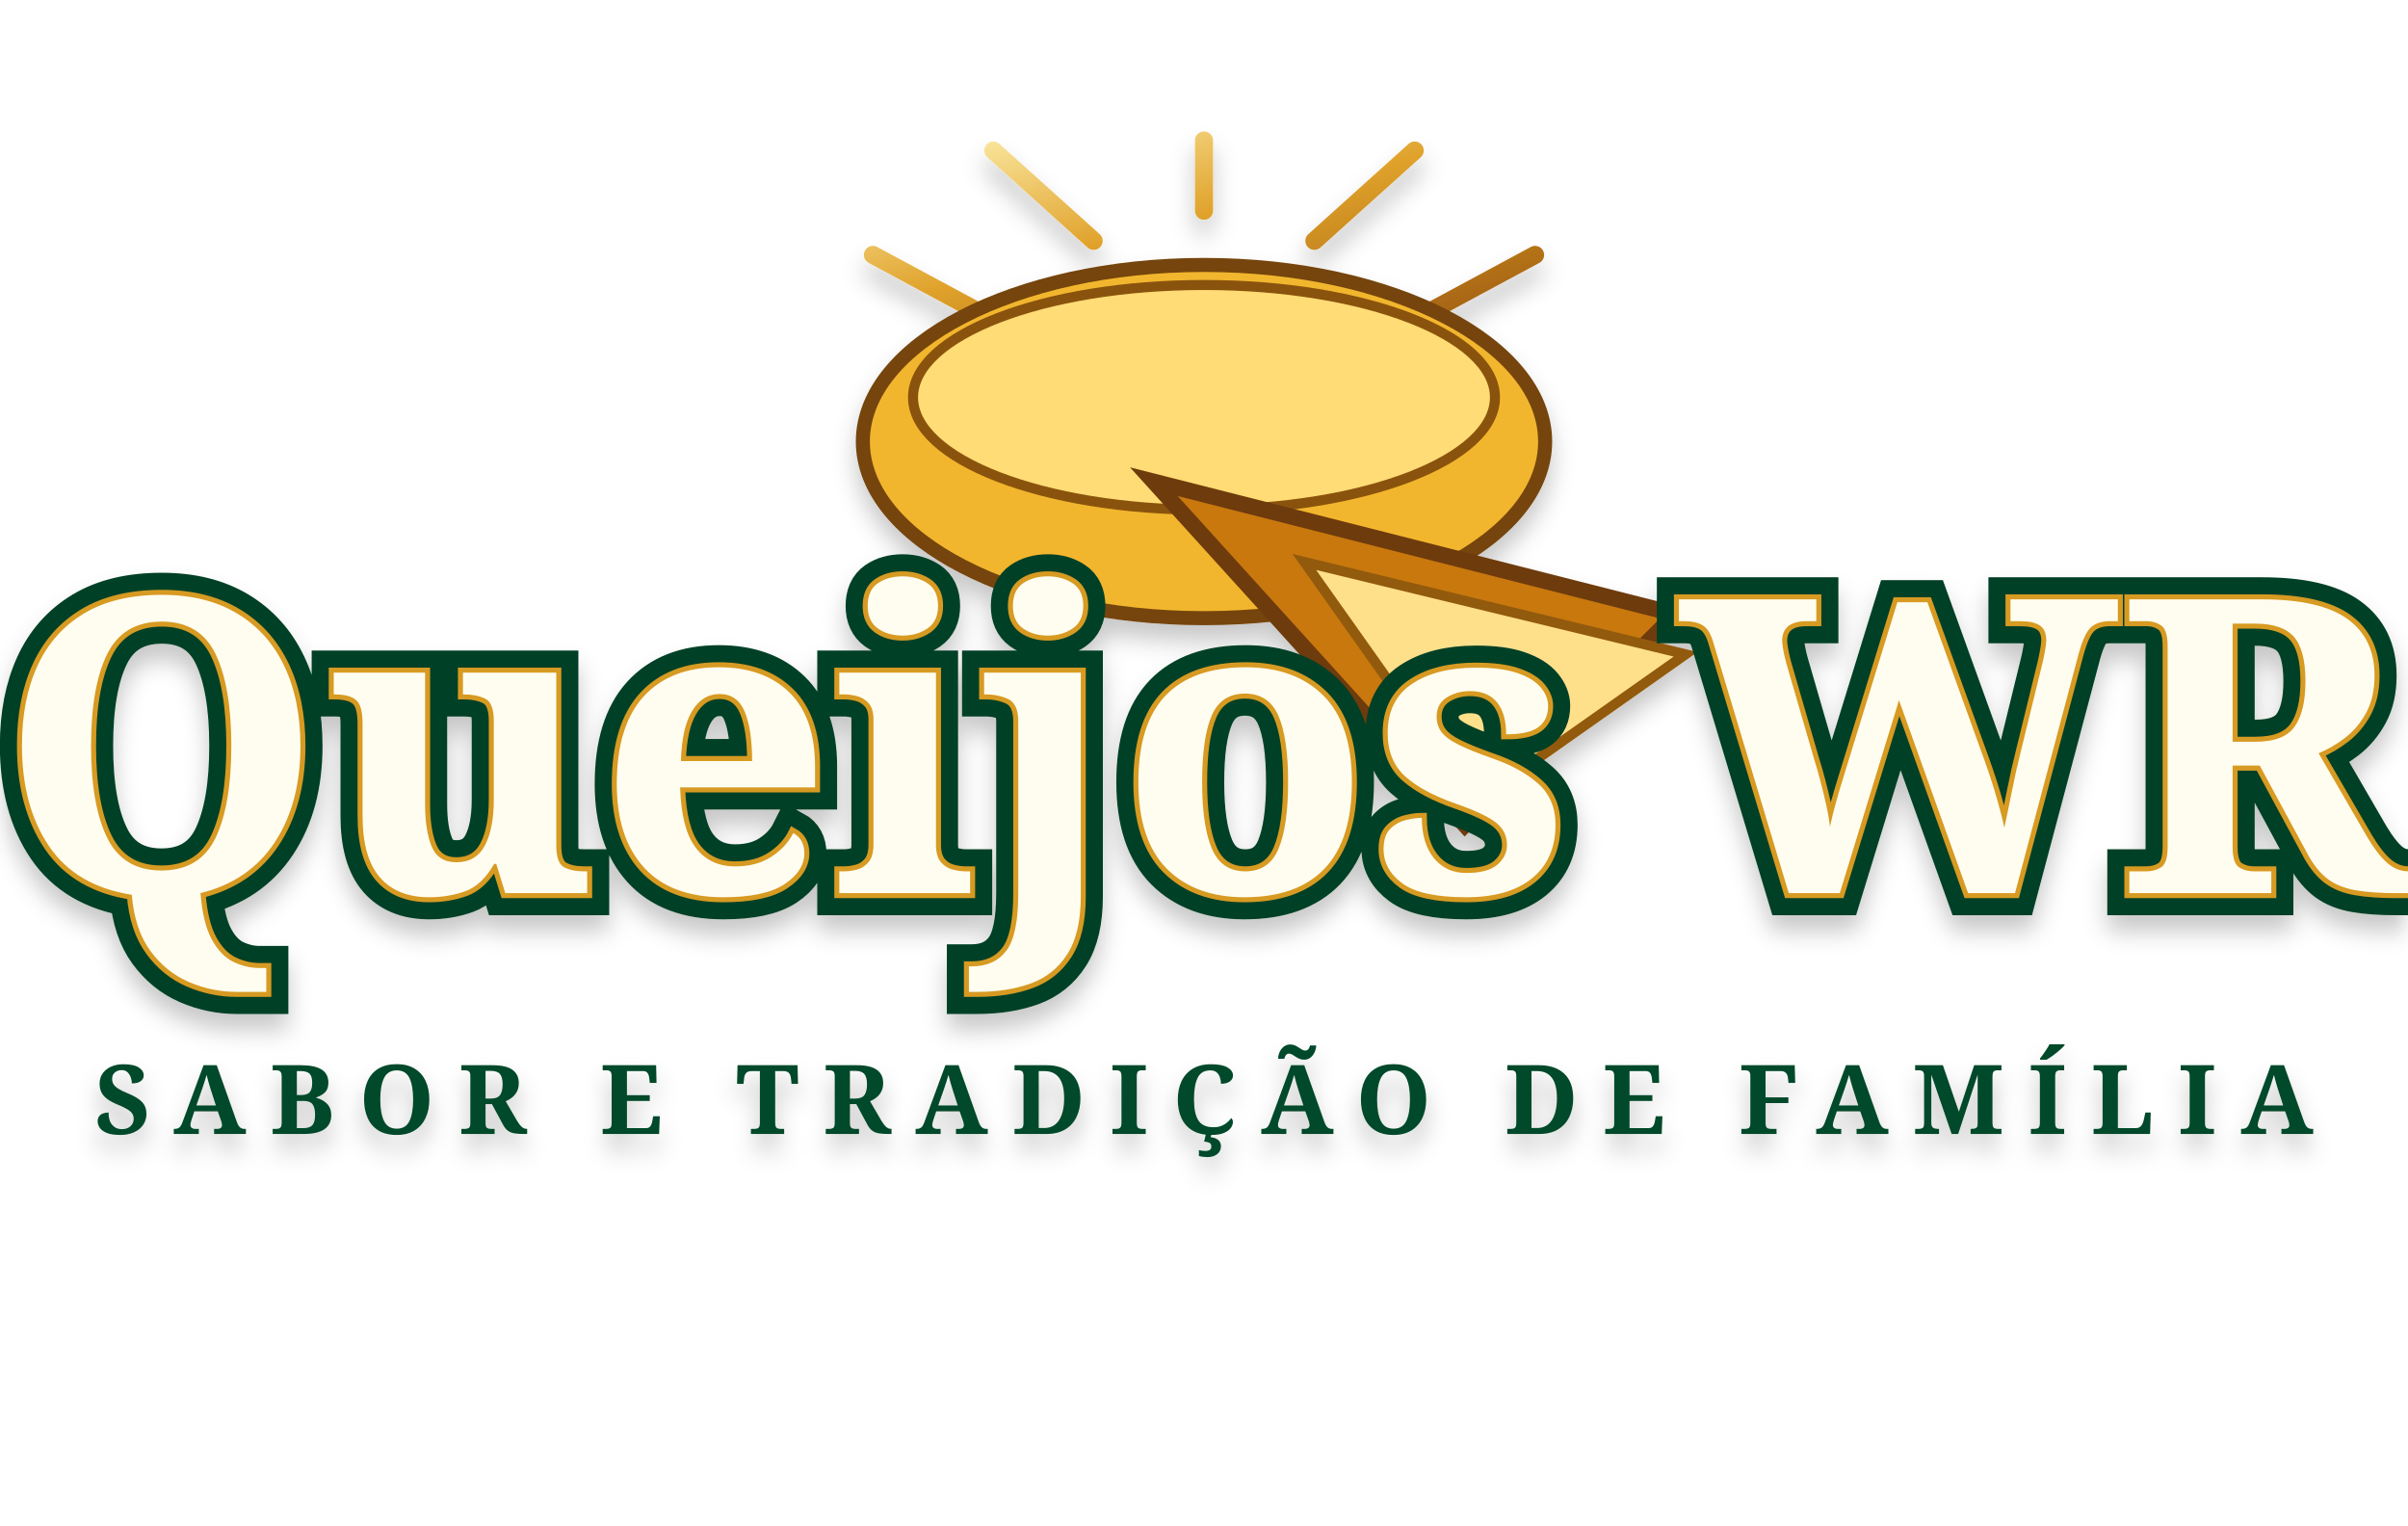
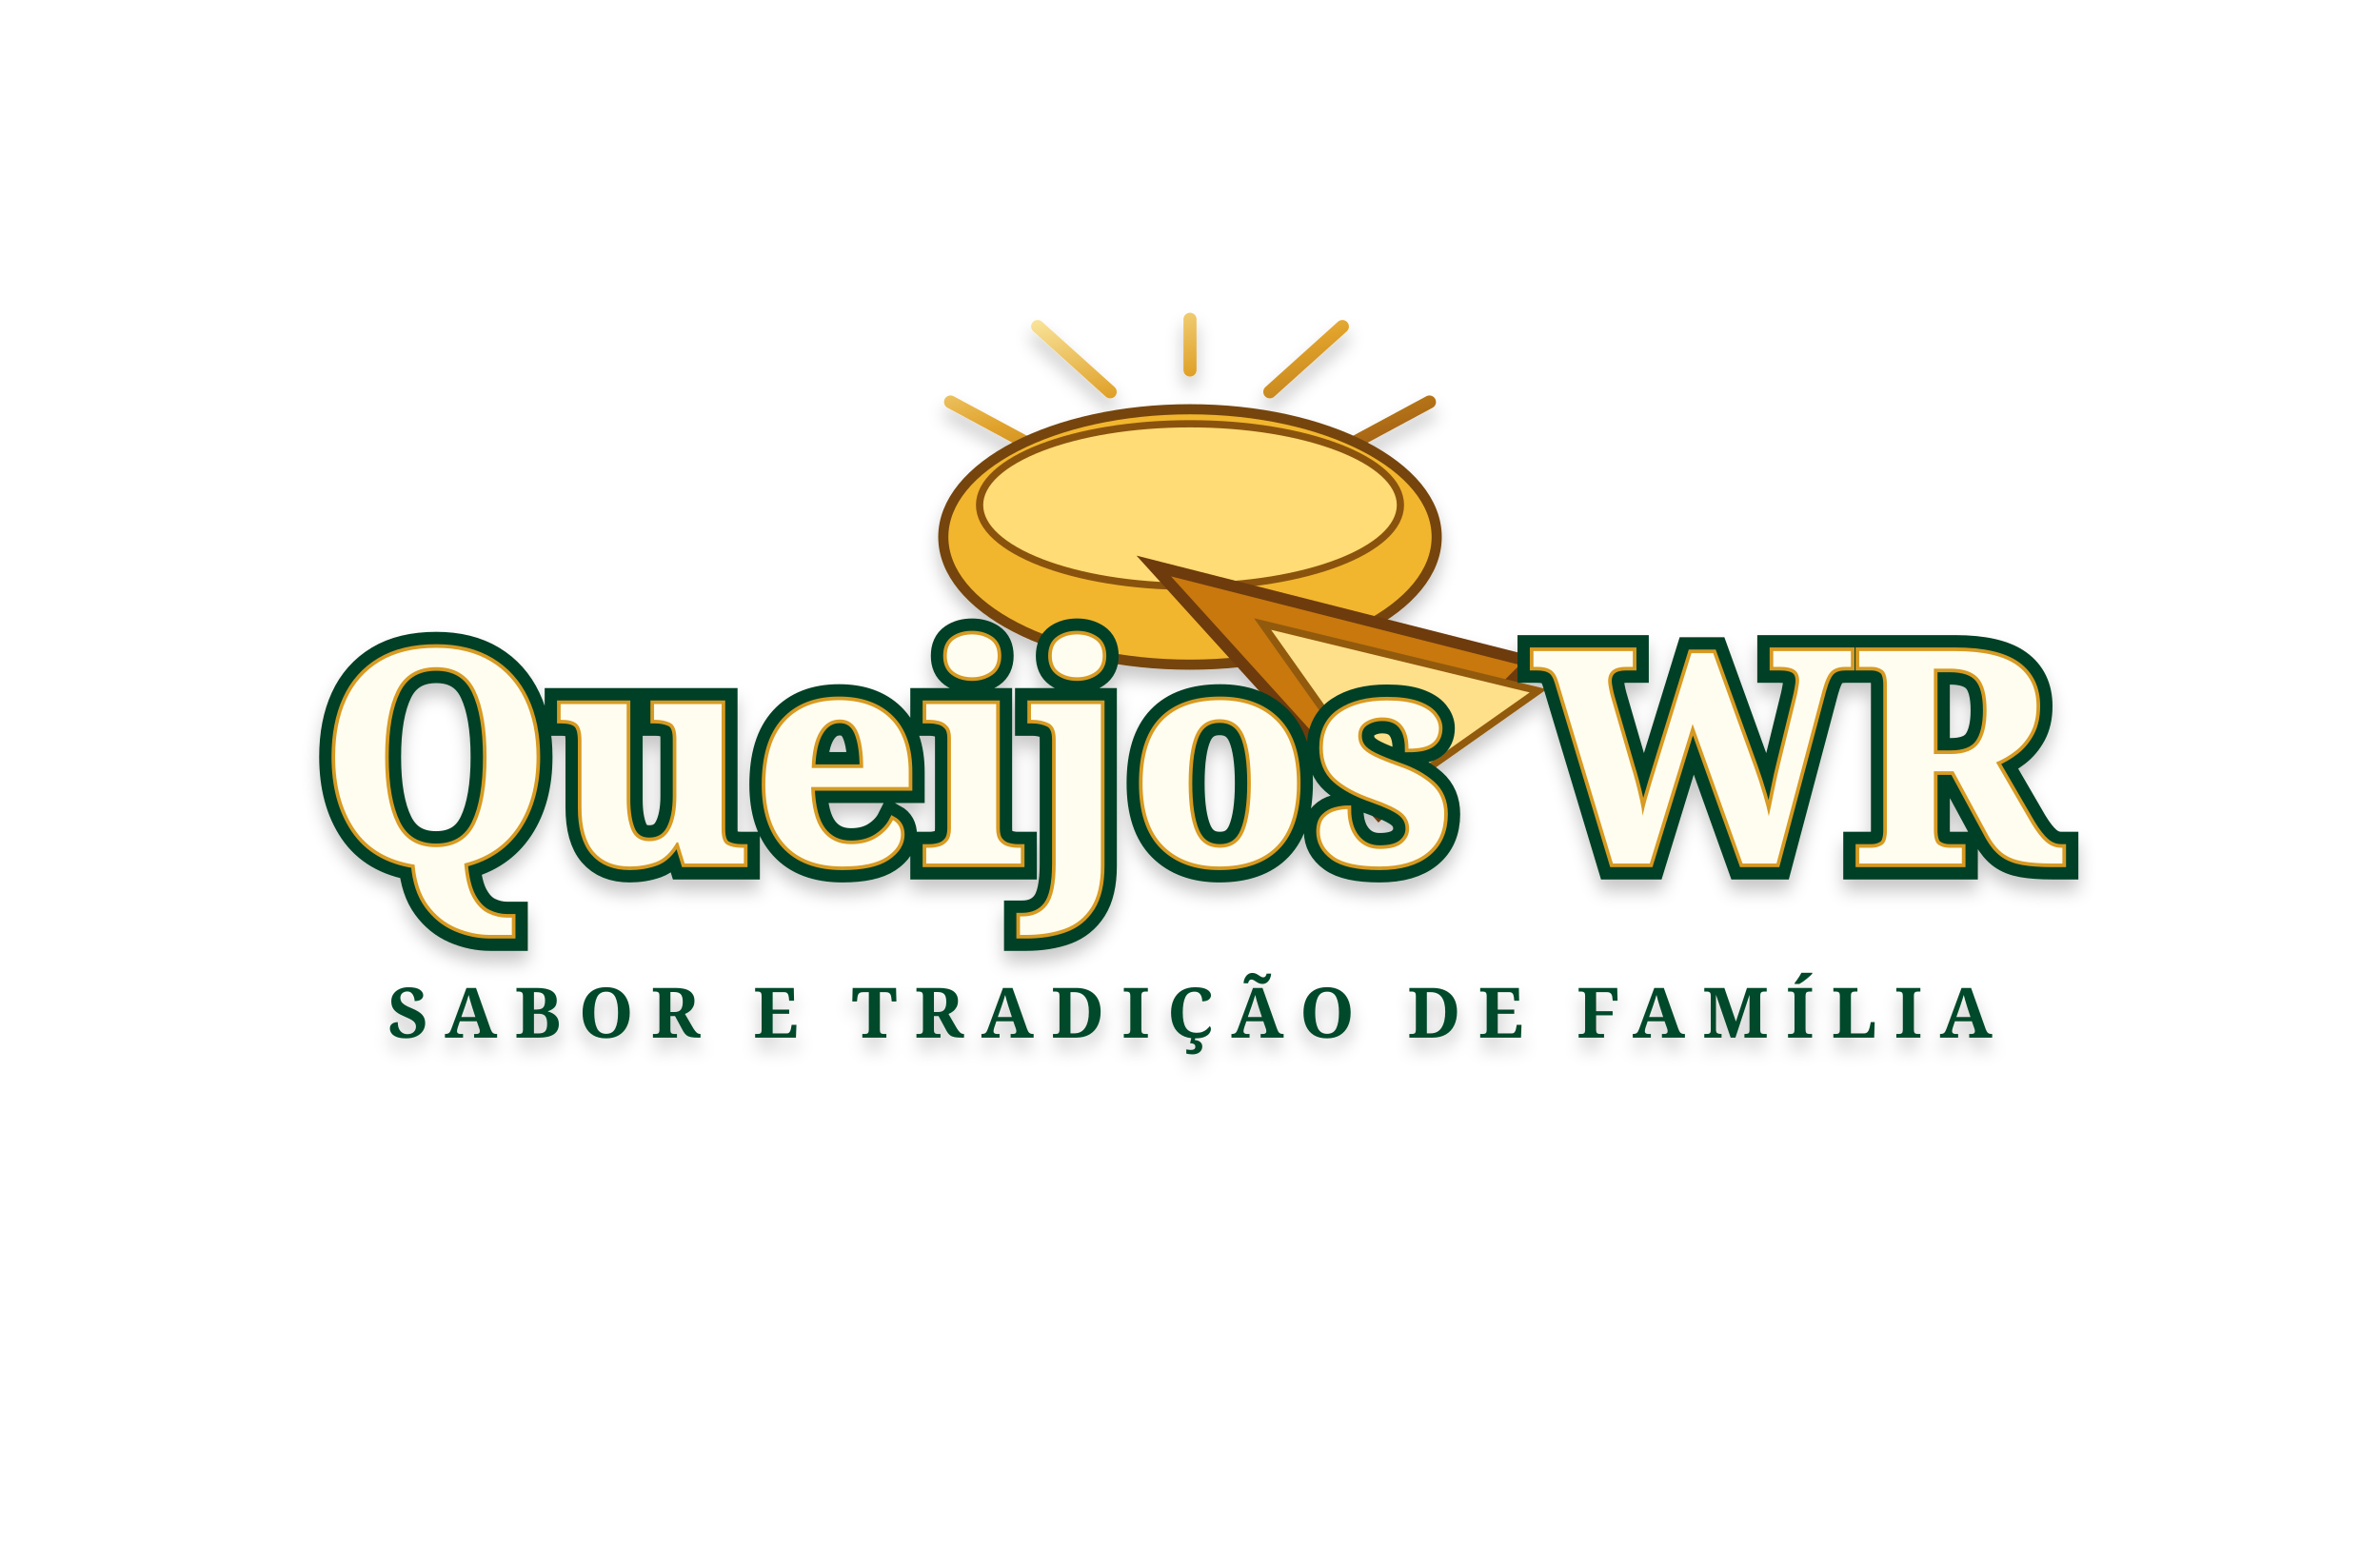
- <svg xmlns="http://www.w3.org/2000/svg" viewBox="0 0 1200 760" preserveAspectRatio="xMidYMid meet" role="img" aria-label="Queijos WR">
+ <svg xmlns="http://www.w3.org/2000/svg" viewBox="-220 -150 1640 1080" preserveAspectRatio="xMidYMid meet" role="img" aria-label="Queijos WR">
  <defs>
    <linearGradient id="g" x1="0" y1="0" x2="1" y2="1">
      <stop stop-color="#fff4b5" />
      <stop offset=".45" stop-color="#e0a22b" />
      <stop offset="1" stop-color="#9a570b" />
    </linearGradient>
-     <filter id="s" x="-20%" y="-20%" width="140%" height="140%">
+     <filter id="s" x="-40%" y="-40%" width="180%" height="180%">
      <feDropShadow dx="0" dy="8" stdDeviation="6" flood-color="#000" flood-opacity=".22" />
    </filter>
  </defs>
-   <rect width="1200" height="760" fill="none" />
+   <rect x="-220" y="-150" width="1640" height="1080" fill="none" />
  <g filter="url(#s)">
    <g transform="translate(470 70)">
      <path d="M130 35V0M185 50l50-45M75 50L25 5M230 92l65-35M30 92l-65-35" stroke="url(#g)" stroke-width="9" stroke-linecap="round" />
      <ellipse cx="130" cy="150" rx="170" ry="88" fill="#f2b62f" stroke="#754409" stroke-width="7" />
      <ellipse cx="130" cy="128" rx="145" ry="56" fill="#ffdc75" stroke="#8a520b" stroke-width="5" />
      <path d="M105 170l260 66-105 105z" fill="#c8780b" stroke="#6e3a07" stroke-width="8" />
      <path d="M180 210l190 46-105 74z" fill="#ffe08a" stroke="#925a0d" stroke-width="5" />
    </g>
    <text x="600" y="445" text-anchor="middle" font-family="Georgia,serif" font-weight="900" font-size="205" fill="#fffdf0" stroke="#003f27" stroke-width="22" paint-order="stroke">Queijos WR</text>
    <text x="600" y="445" text-anchor="middle" font-family="Georgia,serif" font-weight="900" font-size="205" fill="#fffdf0" stroke="#d79a20" stroke-width="5" paint-order="stroke">Queijos WR</text>
    <text x="600" y="565" text-anchor="middle" font-family="Georgia,serif" font-size="48" font-weight="900" letter-spacing="12" fill="#064829">SABOR E TRADIÇÃO DE FAMÍLIA</text>
  </g>
</svg>
